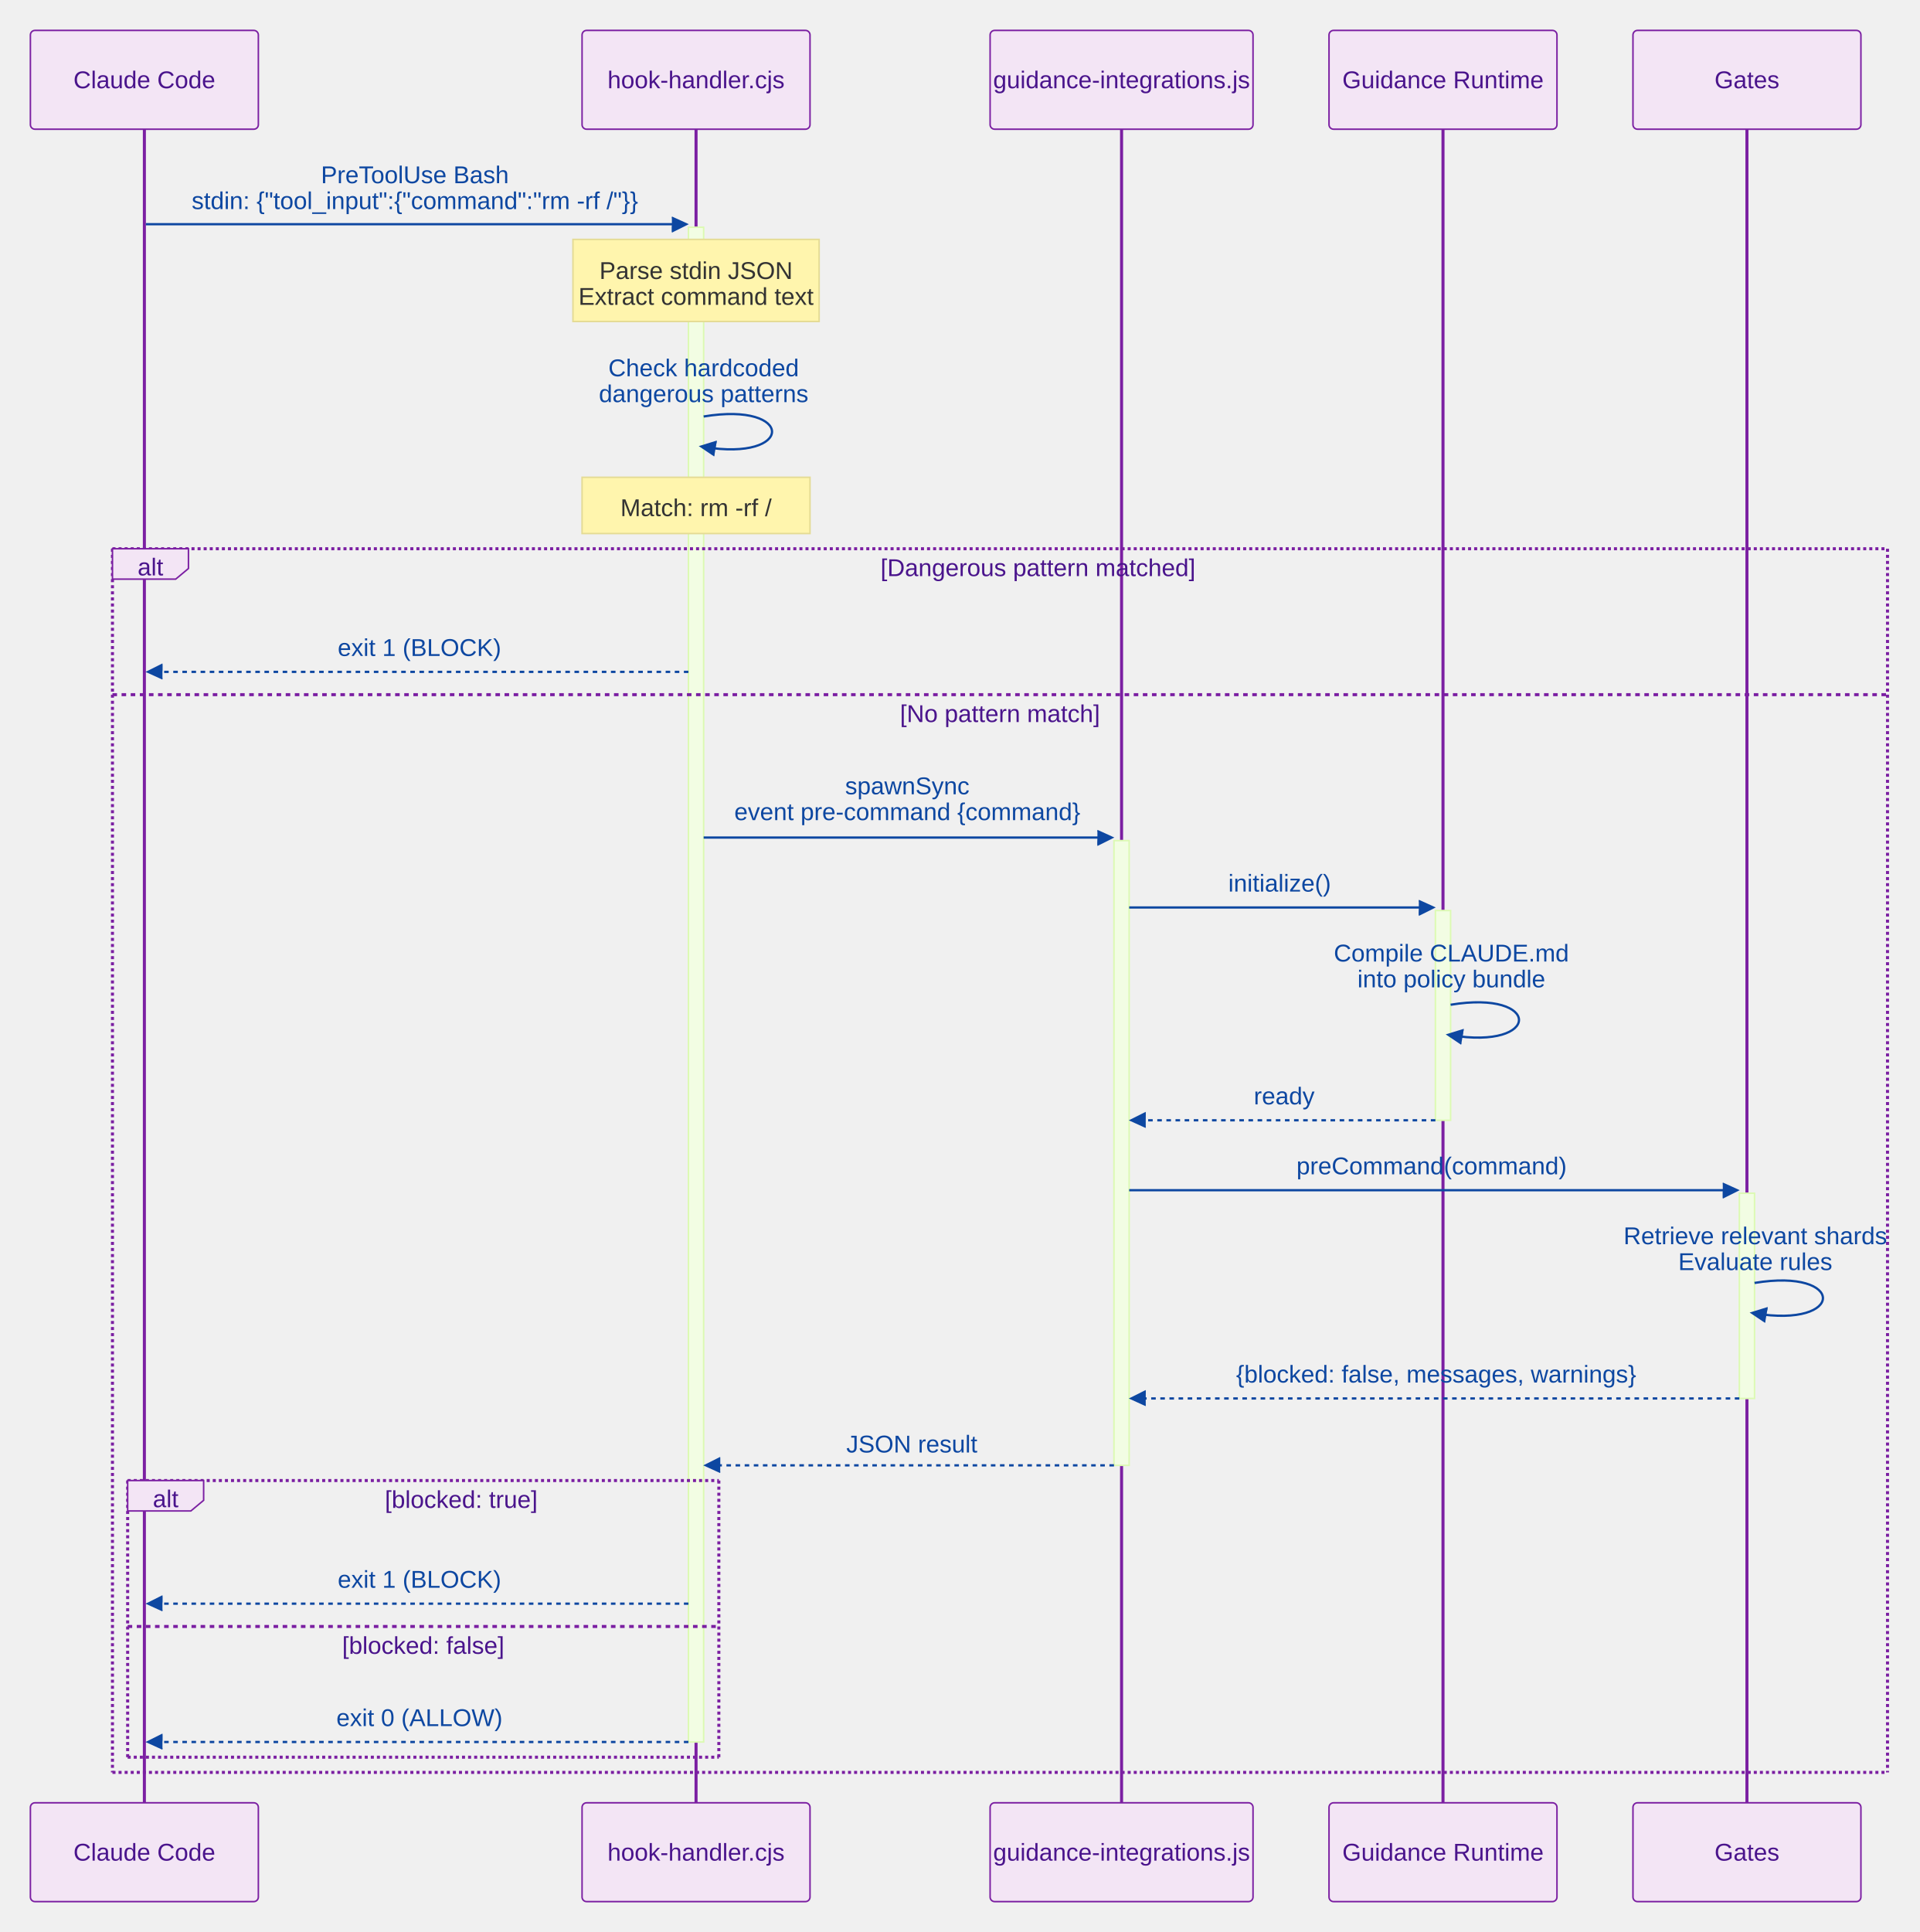
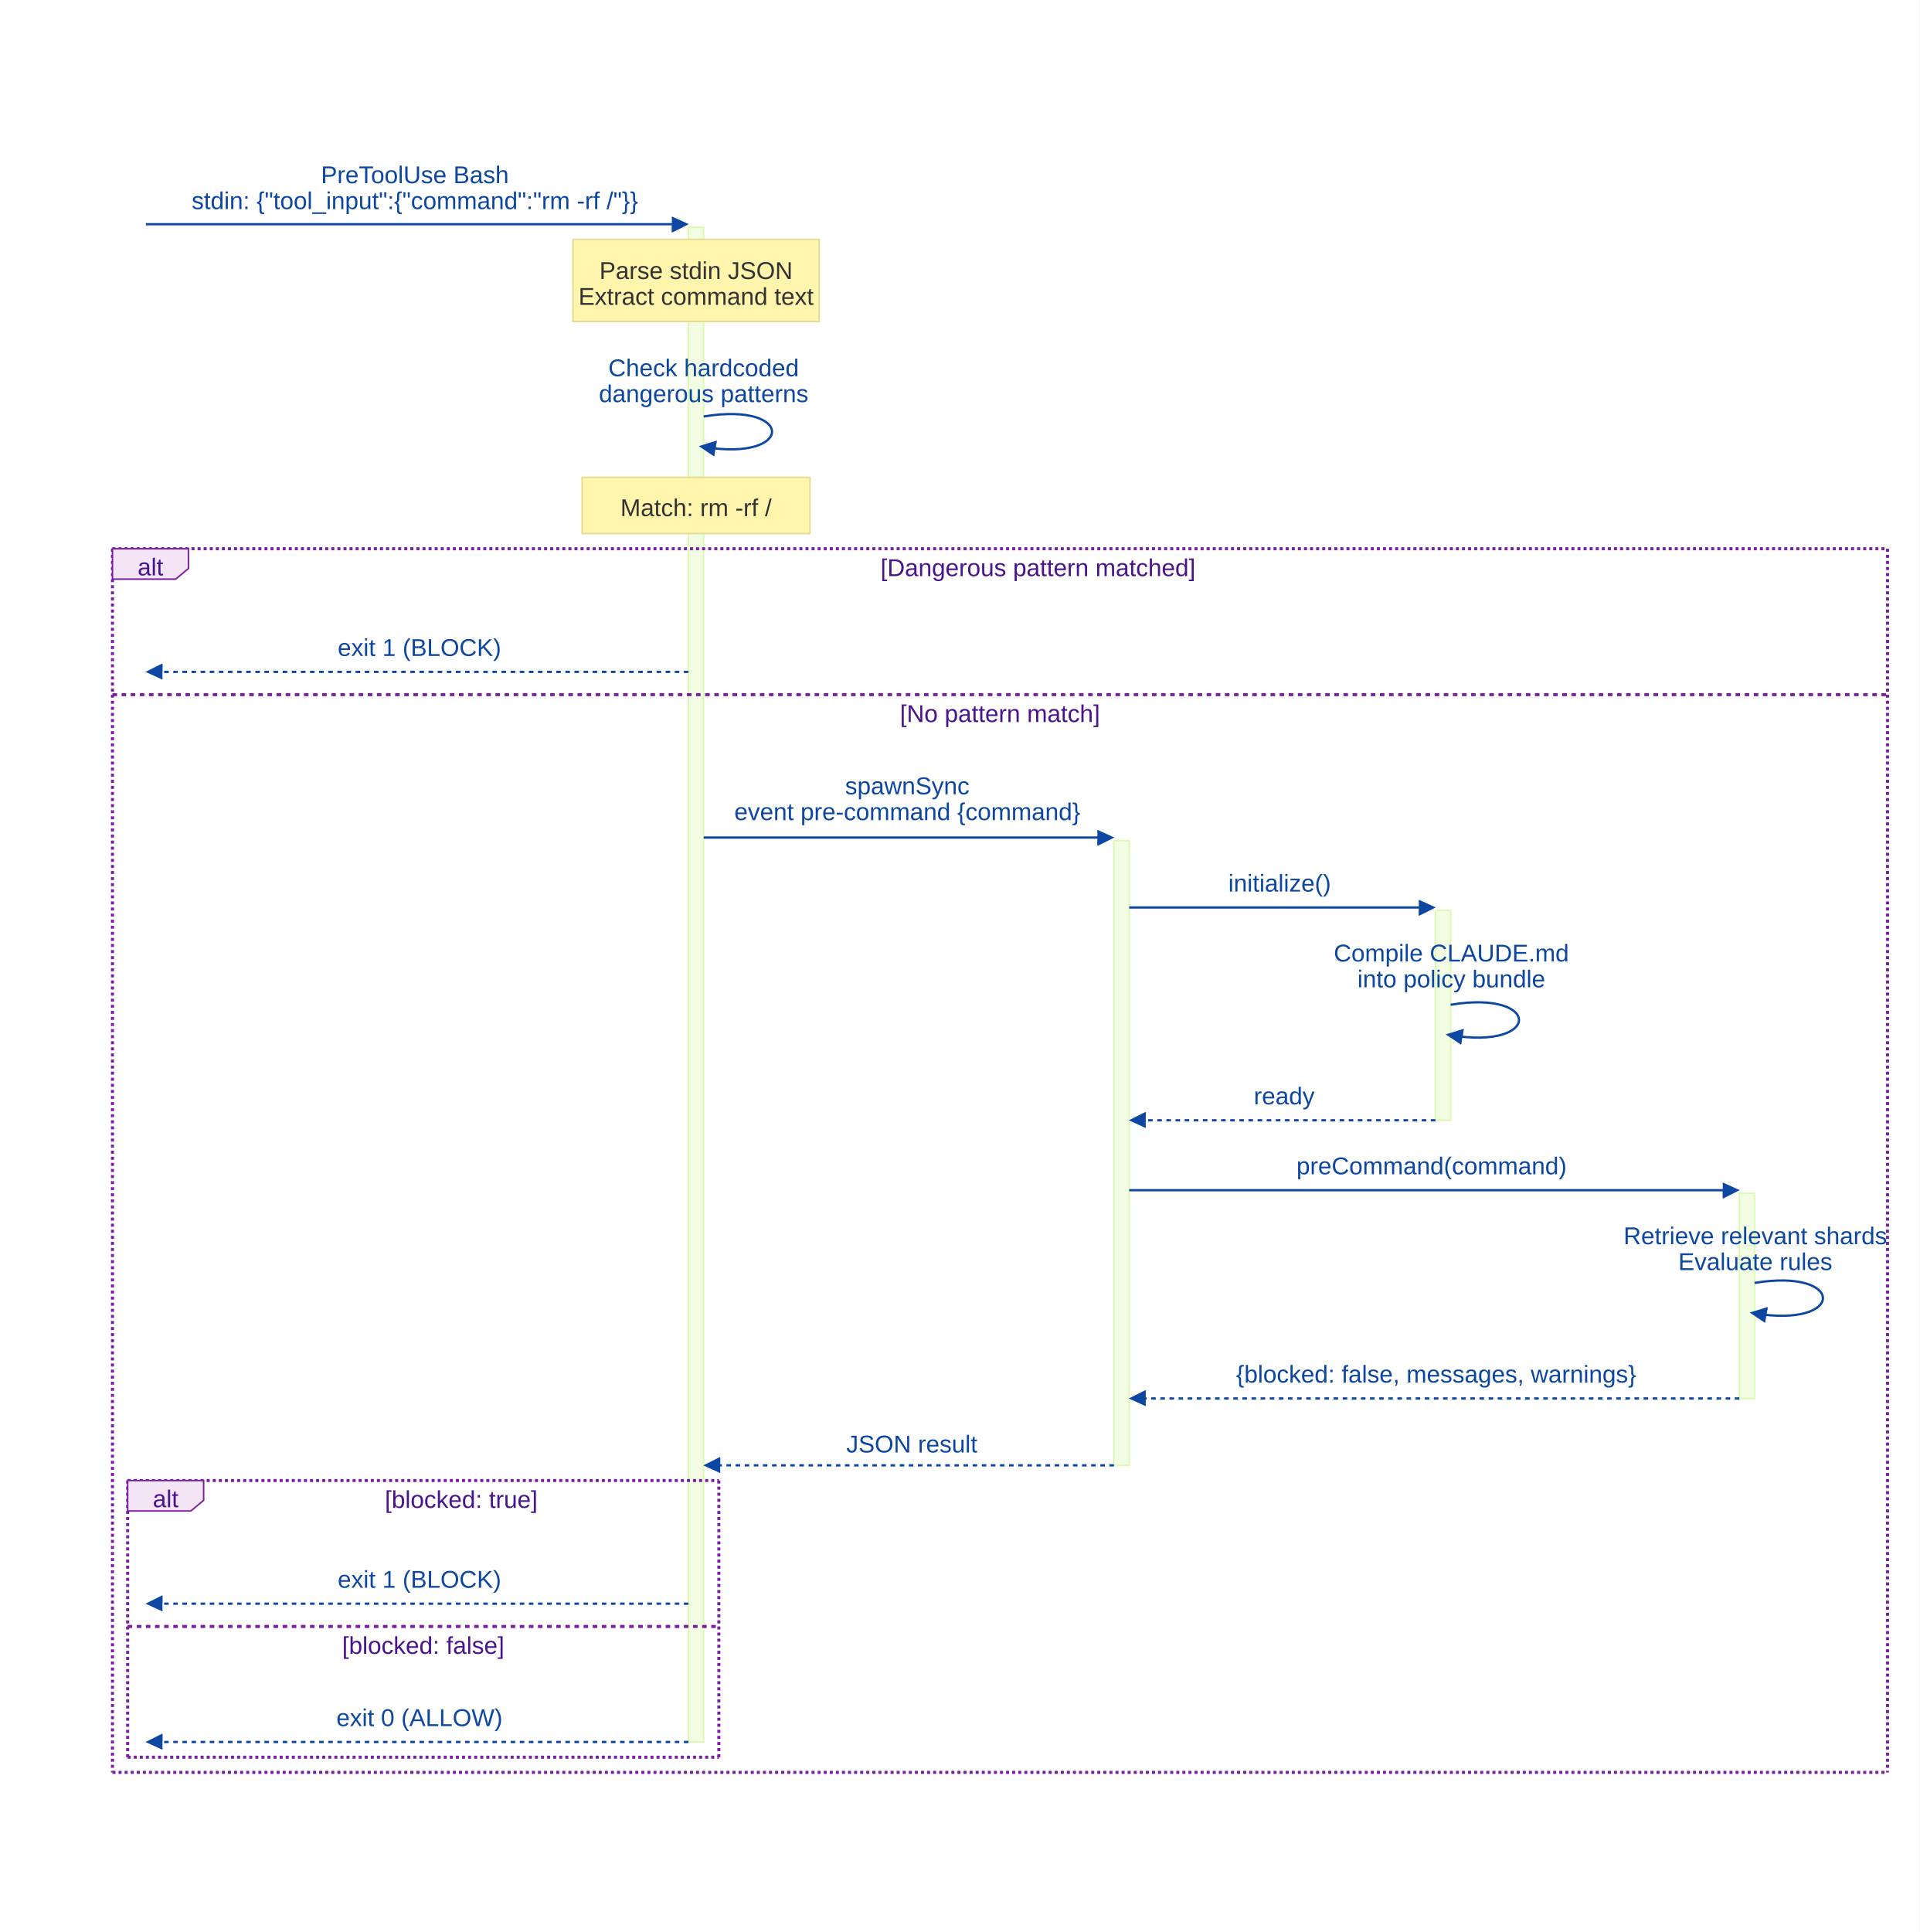
<svg xmlns="http://www.w3.org/2000/svg" id="mermaid-1771451751792" width="100%" style="max-width: 1263px;" viewBox="-20 -20 1263 1271" role="graphics-document document" aria-roledescription="sequence" aria-describedby="chart-desc-mermaid-1771451751792" aria-labelledby="chart-title-mermaid-1771451751792" height="auto">
  <g>
    <rect x="1054.5" y="1166" fill="#eaeaea" stroke="#666" width="150" height="65" name="G" rx="3" ry="3" class="actor actor-bottom" />
    <text x="1129.5" y="1198.5" dominant-baseline="central" alignment-baseline="central" class="actor actor-box" style="text-anchor: middle; font-size: 16px; font-weight: 400;">
      <tspan x="1129.5" dy="0">Gates</tspan>
    </text>
  </g>
  <g>
    <rect x="854.5" y="1166" fill="#eaeaea" stroke="#666" width="150" height="65" name="RT" rx="3" ry="3" class="actor actor-bottom" />
    <text x="929.5" y="1198.5" dominant-baseline="central" alignment-baseline="central" class="actor actor-box" style="text-anchor: middle; font-size: 16px; font-weight: 400;">
      <tspan x="929.5" dy="0">Guidance Runtime</tspan>
    </text>
  </g>
  <g>
    <rect x="631.5" y="1166" fill="#eaeaea" stroke="#666" width="173" height="65" name="GI" rx="3" ry="3" class="actor actor-bottom" />
    <text x="718" y="1198.5" dominant-baseline="central" alignment-baseline="central" class="actor actor-box" style="text-anchor: middle; font-size: 16px; font-weight: 400;">
      <tspan x="718" dy="0">guidance-integrations.js</tspan>
    </text>
  </g>
  <g>
    <rect x="363" y="1166" fill="#eaeaea" stroke="#666" width="150" height="65" name="HH" rx="3" ry="3" class="actor actor-bottom" />
    <text x="438" y="1198.5" dominant-baseline="central" alignment-baseline="central" class="actor actor-box" style="text-anchor: middle; font-size: 16px; font-weight: 400;">
      <tspan x="438" dy="0">hook-handler.cjs</tspan>
    </text>
  </g>
  <g>
    <rect x="0" y="1166" fill="#eaeaea" stroke="#666" width="150" height="65" name="CC" rx="3" ry="3" class="actor actor-bottom" />
    <text x="75" y="1198.5" dominant-baseline="central" alignment-baseline="central" class="actor actor-box" style="text-anchor: middle; font-size: 16px; font-weight: 400;">
      <tspan x="75" dy="0">Claude Code</tspan>
    </text>
  </g>
  <g>
    <line id="actor4" x1="1129.5" y1="65" x2="1129.5" y2="1166" class="actor-line 200" stroke-width="0.5px" stroke="#999" name="G" />
    <g id="root-4">
      <rect x="1054.5" y="0" fill="#eaeaea" stroke="#666" width="150" height="65" name="G" rx="3" ry="3" class="actor actor-top" />
      <text x="1129.5" y="32.5" dominant-baseline="central" alignment-baseline="central" class="actor actor-box" style="text-anchor: middle; font-size: 16px; font-weight: 400;">
        <tspan x="1129.5" dy="0">Gates</tspan>
      </text>
    </g>
  </g>
  <g>
    <line id="actor3" x1="929.5" y1="65" x2="929.5" y2="1166" class="actor-line 200" stroke-width="0.5px" stroke="#999" name="RT" />
    <g id="root-3">
      <rect x="854.5" y="0" fill="#eaeaea" stroke="#666" width="150" height="65" name="RT" rx="3" ry="3" class="actor actor-top" />
      <text x="929.5" y="32.5" dominant-baseline="central" alignment-baseline="central" class="actor actor-box" style="text-anchor: middle; font-size: 16px; font-weight: 400;">
        <tspan x="929.5" dy="0">Guidance Runtime</tspan>
      </text>
    </g>
  </g>
  <g>
    <line id="actor2" x1="718" y1="65" x2="718" y2="1166" class="actor-line 200" stroke-width="0.5px" stroke="#999" name="GI" />
    <g id="root-2">
      <rect x="631.5" y="0" fill="#eaeaea" stroke="#666" width="173" height="65" name="GI" rx="3" ry="3" class="actor actor-top" />
      <text x="718" y="32.5" dominant-baseline="central" alignment-baseline="central" class="actor actor-box" style="text-anchor: middle; font-size: 16px; font-weight: 400;">
        <tspan x="718" dy="0">guidance-integrations.js</tspan>
      </text>
    </g>
  </g>
  <g>
    <line id="actor1" x1="438" y1="65" x2="438" y2="1166" class="actor-line 200" stroke-width="0.5px" stroke="#999" name="HH" />
    <g id="root-1">
      <rect x="363" y="0" fill="#eaeaea" stroke="#666" width="150" height="65" name="HH" rx="3" ry="3" class="actor actor-top" />
      <text x="438" y="32.5" dominant-baseline="central" alignment-baseline="central" class="actor actor-box" style="text-anchor: middle; font-size: 16px; font-weight: 400;">
        <tspan x="438" dy="0">hook-handler.cjs</tspan>
      </text>
    </g>
  </g>
  <g>
    <line id="actor0" x1="75" y1="65" x2="75" y2="1166" class="actor-line 200" stroke-width="0.5px" stroke="#999" name="CC" />
    <g id="root-0">
      <rect x="0" y="0" fill="#eaeaea" stroke="#666" width="150" height="65" name="CC" rx="3" ry="3" class="actor actor-top" />
      <text x="75" y="32.5" dominant-baseline="central" alignment-baseline="central" class="actor actor-box" style="text-anchor: middle; font-size: 16px; font-weight: 400;">
        <tspan x="75" dy="0">Claude Code</tspan>
      </text>
    </g>
  </g>
  <style>#mermaid-1771451751792{font-family:"trebuchet ms",verdana,arial,sans-serif;font-size:16px;fill:#0D47A1;}@keyframes edge-animation-frame{from{stroke-dashoffset:0;}}@keyframes dash{to{stroke-dashoffset:0;}}#mermaid-1771451751792 .edge-animation-slow{stroke-dasharray:9,5!important;stroke-dashoffset:900;animation:dash 50s linear infinite;stroke-linecap:round;}#mermaid-1771451751792 .edge-animation-fast{stroke-dasharray:9,5!important;stroke-dashoffset:900;animation:dash 20s linear infinite;stroke-linecap:round;}#mermaid-1771451751792 .error-icon{fill:hsl(25.385, 86.667%, 99.118%);}#mermaid-1771451751792 .error-text{fill:rgb(0.3, 2.55, 4.2);stroke:rgb(0.3, 2.55, 4.2);}#mermaid-1771451751792 .edge-thickness-normal{stroke-width:1px;}#mermaid-1771451751792 .edge-thickness-thick{stroke-width:3.5px;}#mermaid-1771451751792 .edge-pattern-solid{stroke-dasharray:0;}#mermaid-1771451751792 .edge-thickness-invisible{stroke-width:0;fill:none;}#mermaid-1771451751792 .edge-pattern-dashed{stroke-dasharray:3;}#mermaid-1771451751792 .edge-pattern-dotted{stroke-dasharray:2;}#mermaid-1771451751792 .marker{fill:#37474F;stroke:#37474F;}#mermaid-1771451751792 .marker.cross{stroke:#37474F;}#mermaid-1771451751792 svg{font-family:"trebuchet ms",verdana,arial,sans-serif;font-size:16px;}#mermaid-1771451751792 p{margin:0;}#mermaid-1771451751792 .actor{stroke:#7B1FA2;fill:#F3E5F5;}#mermaid-1771451751792 text.actor&gt;tspan{fill:#4A148C;stroke:none;}#mermaid-1771451751792 .actor-line{stroke:#7B1FA2;}#mermaid-1771451751792 .innerArc{stroke-width:1.5;stroke-dasharray:none;}#mermaid-1771451751792 .messageLine0{stroke-width:1.5;stroke-dasharray:none;stroke:#0D47A1;}#mermaid-1771451751792 .messageLine1{stroke-width:1.5;stroke-dasharray:2,2;stroke:#0D47A1;}#mermaid-1771451751792 #arrowhead path{fill:#0D47A1;stroke:#0D47A1;}#mermaid-1771451751792 .sequenceNumber{fill:#c8b8b0;}#mermaid-1771451751792 #sequencenumber{fill:#0D47A1;}#mermaid-1771451751792 #crosshead path{fill:#0D47A1;stroke:#0D47A1;}#mermaid-1771451751792 .messageText{fill:#0D47A1;stroke:none;}#mermaid-1771451751792 .labelBox{stroke:#7B1FA2;fill:#F3E5F5;}#mermaid-1771451751792 .labelText,#mermaid-1771451751792 .labelText&gt;tspan{fill:#4A148C;stroke:none;}#mermaid-1771451751792 .loopText,#mermaid-1771451751792 .loopText&gt;tspan{fill:#4A148C;stroke:none;}#mermaid-1771451751792 .loopLine{stroke-width:2px;stroke-dasharray:2,2;stroke:#7B1FA2;fill:#7B1FA2;}#mermaid-1771451751792 .note{stroke:hsl(52.683, 60%, 73.922%);fill:#fff5ad;}#mermaid-1771451751792 .noteText,#mermaid-1771451751792 .noteText&gt;tspan{fill:#333;stroke:none;}#mermaid-1771451751792 .activation0{fill:hsl(85.385, 86.667%, 94.118%);stroke:hsl(85.385, 86.667%, 84.118%);}#mermaid-1771451751792 .activation1{fill:hsl(85.385, 86.667%, 94.118%);stroke:hsl(85.385, 86.667%, 84.118%);}#mermaid-1771451751792 .activation2{fill:hsl(85.385, 86.667%, 94.118%);stroke:hsl(85.385, 86.667%, 84.118%);}#mermaid-1771451751792 .actorPopupMenu{position:absolute;}#mermaid-1771451751792 .actorPopupMenuPanel{position:absolute;fill:#F3E5F5;box-shadow:0px 8px 16px 0px rgba(0,0,0,0.2);filter:drop-shadow(3px 5px 2px rgb(0 0 0 / 0.4));}#mermaid-1771451751792 .actor-man line{stroke:#7B1FA2;fill:#F3E5F5;}#mermaid-1771451751792 .actor-man circle,#mermaid-1771451751792 line{stroke:#7B1FA2;fill:#F3E5F5;stroke-width:2px;}#mermaid-1771451751792 :root{--mermaid-font-family:"trebuchet ms",verdana,arial,sans-serif;}</style>
+   <rect x="-20" y="-20" width="1263" height="1271" fill="white" />
  <g />
  <defs>
    <symbol id="computer" width="24" height="24">
      <path transform="scale(.5)" d="M2 2v13h20v-13h-20zm18 11h-16v-9h16v9zm-10.228 6l.466-1h3.524l.467 1h-4.457zm14.228 3h-24l2-6h2.104l-1.33 4h18.45l-1.297-4h2.073l2 6zm-5-10h-14v-7h14v7z" />
    </symbol>
  </defs>
  <defs>
    <symbol id="database" fill-rule="evenodd" clip-rule="evenodd">
      <path transform="scale(.5)" d="M12.258.001l.256.004.255.005.253.008.251.01.249.012.247.015.246.016.242.019.241.02.239.023.236.024.233.027.231.028.229.031.225.032.223.034.22.036.217.038.214.04.211.041.208.043.205.045.201.046.198.048.194.05.191.051.187.053.183.054.18.056.175.057.172.059.168.06.163.061.16.063.155.064.15.066.074.033.073.033.071.034.07.034.069.035.068.035.067.035.066.035.064.036.064.036.062.036.06.036.06.037.058.037.058.037.055.038.055.038.053.038.052.038.051.039.05.039.048.039.047.039.045.04.044.04.043.04.041.04.04.041.039.041.037.041.036.041.034.041.033.042.032.042.03.042.029.042.027.042.026.043.024.043.023.043.021.043.02.043.018.044.017.043.015.044.013.044.012.044.011.045.009.044.007.045.006.045.004.045.002.045.001.045v17l-.001.045-.002.045-.004.045-.006.045-.007.045-.009.044-.011.045-.012.044-.013.044-.015.044-.017.043-.018.044-.02.043-.021.043-.023.043-.024.043-.026.043-.027.042-.029.042-.03.042-.032.042-.033.042-.034.041-.036.041-.037.041-.039.041-.04.041-.041.04-.043.04-.044.04-.045.04-.047.039-.048.039-.05.039-.051.039-.052.038-.053.038-.055.038-.055.038-.058.037-.058.037-.06.037-.06.036-.062.036-.064.036-.064.036-.066.035-.067.035-.068.035-.069.035-.07.034-.071.034-.073.033-.074.033-.15.066-.155.064-.16.063-.163.061-.168.06-.172.059-.175.057-.18.056-.183.054-.187.053-.191.051-.194.05-.198.048-.201.046-.205.045-.208.043-.211.041-.214.04-.217.038-.22.036-.223.034-.225.032-.229.031-.231.028-.233.027-.236.024-.239.023-.241.02-.242.019-.246.016-.247.015-.249.012-.251.01-.253.008-.255.005-.256.004-.258.001-.258-.001-.256-.004-.255-.005-.253-.008-.251-.01-.249-.012-.247-.015-.245-.016-.243-.019-.241-.02-.238-.023-.236-.024-.234-.027-.231-.028-.228-.031-.226-.032-.223-.034-.22-.036-.217-.038-.214-.04-.211-.041-.208-.043-.204-.045-.201-.046-.198-.048-.195-.05-.19-.051-.187-.053-.184-.054-.179-.056-.176-.057-.172-.059-.167-.06-.164-.061-.159-.063-.155-.064-.151-.066-.074-.033-.072-.033-.072-.034-.07-.034-.069-.035-.068-.035-.067-.035-.066-.035-.064-.036-.063-.036-.062-.036-.061-.036-.06-.037-.058-.037-.057-.037-.056-.038-.055-.038-.053-.038-.052-.038-.051-.039-.049-.039-.049-.039-.046-.039-.046-.04-.044-.04-.043-.04-.041-.04-.04-.041-.039-.041-.037-.041-.036-.041-.034-.041-.033-.042-.032-.042-.03-.042-.029-.042-.027-.042-.026-.043-.024-.043-.023-.043-.021-.043-.02-.043-.018-.044-.017-.043-.015-.044-.013-.044-.012-.044-.011-.045-.009-.044-.007-.045-.006-.045-.004-.045-.002-.045-.001-.045v-17l.001-.045.002-.045.004-.045.006-.045.007-.045.009-.044.011-.045.012-.044.013-.044.015-.044.017-.043.018-.044.02-.043.021-.043.023-.043.024-.043.026-.043.027-.042.029-.042.03-.042.032-.042.033-.042.034-.041.036-.041.037-.041.039-.041.04-.041.041-.04.043-.04.044-.04.046-.04.046-.039.049-.039.049-.039.051-.039.052-.038.053-.038.055-.038.056-.038.057-.037.058-.037.06-.037.061-.036.062-.036.063-.036.064-.036.066-.035.067-.035.068-.035.069-.035.07-.034.072-.034.072-.033.074-.033.151-.066.155-.064.159-.063.164-.061.167-.06.172-.059.176-.057.179-.056.184-.054.187-.053.19-.051.195-.05.198-.048.201-.046.204-.045.208-.043.211-.041.214-.04.217-.038.22-.036.223-.034.226-.032.228-.031.231-.028.234-.027.236-.024.238-.023.241-.02.243-.019.245-.016.247-.015.249-.012.251-.01.253-.008.255-.005.256-.004.258-.001.258.001zm-9.258 20.499v.01l.001.021.003.021.004.022.005.021.006.022.007.022.009.023.01.022.011.023.012.023.013.023.015.023.016.024.017.023.018.024.019.024.021.024.022.025.023.024.024.025.052.049.056.05.061.051.066.051.07.051.075.051.079.052.084.052.088.052.092.052.097.052.102.051.105.052.11.052.114.051.119.051.123.051.127.05.131.05.135.05.139.048.144.049.147.047.152.047.155.047.16.045.163.045.167.043.171.043.176.041.178.041.183.039.187.039.19.037.194.035.197.035.202.033.204.031.209.03.212.029.216.027.219.025.222.024.226.021.23.02.233.018.236.016.24.015.243.012.246.01.249.008.253.005.256.004.259.001.26-.001.257-.004.254-.005.25-.008.247-.011.244-.012.241-.014.237-.016.233-.018.231-.021.226-.021.224-.024.22-.026.216-.027.212-.028.21-.031.205-.031.202-.034.198-.034.194-.036.191-.037.187-.039.183-.04.179-.04.175-.042.172-.043.168-.044.163-.045.16-.046.155-.046.152-.047.148-.048.143-.049.139-.049.136-.05.131-.05.126-.05.123-.051.118-.052.114-.051.11-.052.106-.052.101-.052.096-.052.092-.052.088-.053.083-.051.079-.052.074-.052.07-.051.065-.051.06-.051.056-.05.051-.05.023-.024.023-.025.021-.024.02-.024.019-.024.018-.024.017-.024.015-.023.014-.024.013-.023.012-.023.01-.023.01-.022.008-.022.006-.022.006-.022.004-.022.004-.021.001-.021.001-.021v-4.127l-.077.055-.08.053-.083.054-.085.053-.087.052-.09.052-.093.051-.095.05-.097.05-.1.049-.102.049-.105.048-.106.047-.109.047-.111.046-.114.045-.115.045-.118.044-.12.043-.122.042-.124.042-.126.041-.128.04-.13.04-.132.038-.134.038-.135.037-.138.037-.139.035-.142.035-.143.034-.144.033-.147.032-.148.031-.15.03-.151.03-.153.029-.154.027-.156.027-.158.026-.159.025-.161.024-.162.023-.163.022-.165.021-.166.02-.167.019-.169.018-.169.017-.171.016-.173.015-.173.014-.175.013-.175.012-.177.011-.178.01-.179.008-.179.008-.181.006-.182.005-.182.004-.184.003-.184.002h-.37l-.184-.002-.184-.003-.182-.004-.182-.005-.181-.006-.179-.008-.179-.008-.178-.01-.176-.011-.176-.012-.175-.013-.173-.014-.172-.015-.171-.016-.17-.017-.169-.018-.167-.019-.166-.02-.165-.021-.163-.022-.162-.023-.161-.024-.159-.025-.157-.026-.156-.027-.155-.027-.153-.029-.151-.03-.15-.03-.148-.031-.146-.032-.145-.033-.143-.034-.141-.035-.14-.035-.137-.037-.136-.037-.134-.038-.132-.038-.13-.04-.128-.04-.126-.041-.124-.042-.122-.042-.12-.044-.117-.043-.116-.045-.113-.045-.112-.046-.109-.047-.106-.047-.105-.048-.102-.049-.1-.049-.097-.05-.095-.05-.093-.052-.09-.051-.087-.052-.085-.053-.083-.054-.08-.054-.077-.054v4.127zm0-5.654v.011l.001.021.003.021.004.021.005.022.006.022.007.022.009.022.01.022.011.023.012.023.013.023.015.024.016.023.017.024.018.024.019.024.021.024.022.024.023.025.024.024.052.05.056.05.061.05.066.051.07.051.075.052.079.051.084.052.088.052.092.052.097.052.102.052.105.052.11.051.114.051.119.052.123.05.127.051.131.05.135.049.139.049.144.048.147.048.152.047.155.046.16.045.163.045.167.044.171.042.176.042.178.04.183.04.187.038.19.037.194.036.197.034.202.033.204.032.209.03.212.028.216.027.219.025.222.024.226.022.23.02.233.018.236.016.24.014.243.012.246.01.249.008.253.006.256.003.259.001.26-.001.257-.003.254-.006.25-.008.247-.01.244-.012.241-.015.237-.016.233-.018.231-.02.226-.022.224-.024.22-.025.216-.027.212-.029.21-.03.205-.032.202-.033.198-.035.194-.036.191-.037.187-.039.183-.039.179-.041.175-.042.172-.043.168-.044.163-.045.16-.045.155-.047.152-.047.148-.048.143-.048.139-.05.136-.049.131-.05.126-.051.123-.051.118-.051.114-.052.11-.052.106-.052.101-.052.096-.052.092-.052.088-.052.083-.052.079-.052.074-.051.07-.052.065-.051.06-.05.056-.051.051-.049.023-.025.023-.024.021-.025.02-.024.019-.024.018-.024.017-.024.015-.023.014-.023.013-.024.012-.022.01-.023.01-.023.008-.022.006-.022.006-.022.004-.021.004-.022.001-.021.001-.021v-4.139l-.077.054-.08.054-.083.054-.085.052-.087.053-.09.051-.093.051-.095.051-.097.05-.1.049-.102.049-.105.048-.106.047-.109.047-.111.046-.114.045-.115.044-.118.044-.12.044-.122.042-.124.042-.126.041-.128.04-.13.039-.132.039-.134.038-.135.037-.138.036-.139.036-.142.035-.143.033-.144.033-.147.033-.148.031-.15.03-.151.03-.153.028-.154.028-.156.027-.158.026-.159.025-.161.024-.162.023-.163.022-.165.021-.166.02-.167.019-.169.018-.169.017-.171.016-.173.015-.173.014-.175.013-.175.012-.177.011-.178.009-.179.009-.179.007-.181.007-.182.005-.182.004-.184.003-.184.002h-.37l-.184-.002-.184-.003-.182-.004-.182-.005-.181-.007-.179-.007-.179-.009-.178-.009-.176-.011-.176-.012-.175-.013-.173-.014-.172-.015-.171-.016-.17-.017-.169-.018-.167-.019-.166-.02-.165-.021-.163-.022-.162-.023-.161-.024-.159-.025-.157-.026-.156-.027-.155-.028-.153-.028-.151-.03-.15-.03-.148-.031-.146-.033-.145-.033-.143-.033-.141-.035-.14-.036-.137-.036-.136-.037-.134-.038-.132-.039-.13-.039-.128-.04-.126-.041-.124-.042-.122-.043-.12-.043-.117-.044-.116-.044-.113-.046-.112-.046-.109-.046-.106-.047-.105-.048-.102-.049-.1-.049-.097-.05-.095-.051-.093-.051-.09-.051-.087-.053-.085-.052-.083-.054-.08-.054-.077-.054v4.139zm0-5.666v.011l.001.02.003.022.004.021.005.022.006.021.007.022.009.023.01.022.011.023.012.023.013.023.015.023.016.024.017.024.018.023.019.024.021.025.022.024.023.024.024.025.052.05.056.05.061.05.066.051.07.051.075.052.079.051.084.052.088.052.092.052.097.052.102.052.105.051.11.052.114.051.119.051.123.051.127.05.131.05.135.05.139.049.144.048.147.048.152.047.155.046.16.045.163.045.167.043.171.043.176.042.178.04.183.04.187.038.19.037.194.036.197.034.202.033.204.032.209.03.212.028.216.027.219.025.222.024.226.021.23.02.233.018.236.017.24.014.243.012.246.01.249.008.253.006.256.003.259.001.26-.001.257-.003.254-.006.25-.008.247-.01.244-.013.241-.014.237-.016.233-.018.231-.02.226-.022.224-.024.22-.025.216-.027.212-.029.21-.03.205-.032.202-.033.198-.035.194-.036.191-.037.187-.039.183-.039.179-.041.175-.042.172-.043.168-.044.163-.045.16-.045.155-.047.152-.047.148-.048.143-.049.139-.049.136-.049.131-.051.126-.05.123-.051.118-.052.114-.051.11-.052.106-.052.101-.052.096-.052.092-.052.088-.052.083-.052.079-.052.074-.052.07-.051.065-.051.06-.051.056-.05.051-.049.023-.025.023-.025.021-.024.02-.024.019-.024.018-.024.017-.024.015-.023.014-.024.013-.023.012-.023.01-.022.01-.023.008-.022.006-.022.006-.022.004-.022.004-.021.001-.021.001-.021v-4.153l-.077.054-.08.054-.083.053-.085.053-.087.053-.09.051-.093.051-.095.051-.097.05-.1.049-.102.048-.105.048-.106.048-.109.046-.111.046-.114.046-.115.044-.118.044-.12.043-.122.043-.124.042-.126.041-.128.04-.13.039-.132.039-.134.038-.135.037-.138.036-.139.036-.142.034-.143.034-.144.033-.147.032-.148.032-.15.03-.151.03-.153.028-.154.028-.156.027-.158.026-.159.024-.161.024-.162.023-.163.023-.165.021-.166.02-.167.019-.169.018-.169.017-.171.016-.173.015-.173.014-.175.013-.175.012-.177.01-.178.01-.179.009-.179.007-.181.006-.182.006-.182.004-.184.003-.184.001-.185.001-.185-.001-.184-.001-.184-.003-.182-.004-.182-.006-.181-.006-.179-.007-.179-.009-.178-.01-.176-.01-.176-.012-.175-.013-.173-.014-.172-.015-.171-.016-.17-.017-.169-.018-.167-.019-.166-.02-.165-.021-.163-.023-.162-.023-.161-.024-.159-.024-.157-.026-.156-.027-.155-.028-.153-.028-.151-.03-.15-.03-.148-.032-.146-.032-.145-.033-.143-.034-.141-.034-.14-.036-.137-.036-.136-.037-.134-.038-.132-.039-.13-.039-.128-.041-.126-.041-.124-.041-.122-.043-.12-.043-.117-.044-.116-.044-.113-.046-.112-.046-.109-.046-.106-.048-.105-.048-.102-.048-.1-.05-.097-.049-.095-.051-.093-.051-.09-.052-.087-.052-.085-.053-.083-.053-.08-.054-.077-.054v4.153zm8.74-8.179l-.257.004-.254.005-.25.008-.247.011-.244.012-.241.014-.237.016-.233.018-.231.021-.226.022-.224.023-.22.026-.216.027-.212.028-.21.031-.205.032-.202.033-.198.034-.194.036-.191.038-.187.038-.183.04-.179.041-.175.042-.172.043-.168.043-.163.045-.16.046-.155.046-.152.048-.148.048-.143.048-.139.049-.136.05-.131.05-.126.051-.123.051-.118.051-.114.052-.11.052-.106.052-.101.052-.096.052-.092.052-.088.052-.083.052-.079.052-.074.051-.07.052-.065.051-.06.05-.056.05-.051.05-.023.025-.023.024-.021.024-.02.025-.019.024-.018.024-.017.023-.015.024-.014.023-.013.023-.012.023-.01.023-.01.022-.008.022-.006.023-.006.021-.004.022-.004.021-.001.021-.001.021.001.021.001.021.004.021.004.022.006.021.006.023.008.022.01.022.01.023.012.023.013.023.014.023.015.024.017.023.018.024.019.024.02.025.021.024.023.024.023.025.051.05.056.05.06.05.065.051.07.052.074.051.079.052.083.052.088.052.092.052.096.052.101.052.106.052.11.052.114.052.118.051.123.051.126.051.131.05.136.05.139.049.143.048.148.048.152.048.155.046.16.046.163.045.168.043.172.043.175.042.179.041.183.04.187.038.191.038.194.036.198.034.202.033.205.032.21.031.212.028.216.027.22.026.224.023.226.022.231.021.233.018.237.016.241.014.244.012.247.011.25.008.254.005.257.004.26.001.26-.001.257-.004.254-.005.25-.008.247-.011.244-.012.241-.014.237-.016.233-.018.231-.021.226-.022.224-.023.22-.026.216-.027.212-.028.21-.031.205-.032.202-.033.198-.034.194-.036.191-.038.187-.038.183-.04.179-.041.175-.042.172-.043.168-.043.163-.045.16-.046.155-.046.152-.048.148-.048.143-.048.139-.049.136-.05.131-.05.126-.051.123-.051.118-.051.114-.052.11-.052.106-.052.101-.052.096-.052.092-.052.088-.052.083-.052.079-.052.074-.051.07-.052.065-.051.06-.05.056-.05.051-.05.023-.025.023-.024.021-.024.02-.025.019-.024.018-.024.017-.023.015-.024.014-.023.013-.023.012-.023.01-.023.01-.022.008-.022.006-.023.006-.021.004-.022.004-.021.001-.021.001-.021-.001-.021-.001-.021-.004-.021-.004-.022-.006-.021-.006-.023-.008-.022-.01-.022-.01-.023-.012-.023-.013-.023-.014-.023-.015-.024-.017-.023-.018-.024-.019-.024-.02-.025-.021-.024-.023-.024-.023-.025-.051-.05-.056-.05-.06-.05-.065-.051-.07-.052-.074-.051-.079-.052-.083-.052-.088-.052-.092-.052-.096-.052-.101-.052-.106-.052-.11-.052-.114-.052-.118-.051-.123-.051-.126-.051-.131-.05-.136-.05-.139-.049-.143-.048-.148-.048-.152-.048-.155-.046-.16-.046-.163-.045-.168-.043-.172-.043-.175-.042-.179-.041-.183-.04-.187-.038-.191-.038-.194-.036-.198-.034-.202-.033-.205-.032-.21-.031-.212-.028-.216-.027-.22-.026-.224-.023-.226-.022-.231-.021-.233-.018-.237-.016-.241-.014-.244-.012-.247-.011-.25-.008-.254-.005-.257-.004-.26-.001-.26.001z" />
    </symbol>
  </defs>
  <defs>
    <symbol id="clock" width="24" height="24">
      <path transform="scale(.5)" d="M12 2c5.514 0 10 4.486 10 10s-4.486 10-10 10-10-4.486-10-10 4.486-10 10-10zm0-2c-6.627 0-12 5.373-12 12s5.373 12 12 12 12-5.373 12-12-5.373-12-12-12zm5.848 12.459c.202.038.202.333.001.372-1.907.361-6.045 1.111-6.547 1.111-.719 0-1.301-.582-1.301-1.301 0-.512.77-5.447 1.125-7.445.034-.192.312-.181.343.014l.985 6.238 5.394 1.011z" />
    </symbol>
  </defs>
  <defs>
    <marker id="arrowhead" refX="7.9" refY="5" markerUnits="userSpaceOnUse" markerWidth="12" markerHeight="12" orient="auto-start-reverse">
      <path d="M -1 0 L 10 5 L 0 10 z" />
    </marker>
  </defs>
  <defs>
    <marker id="crosshead" markerWidth="15" markerHeight="8" orient="auto" refX="4" refY="4.5">
      <path fill="none" stroke="#000000" stroke-width="1pt" d="M 1,2 L 6,7 M 6,2 L 1,7" style="stroke-dasharray: 0, 0;" />
    </marker>
  </defs>
  <defs>
    <marker id="filled-head" refX="15.5" refY="7" markerWidth="20" markerHeight="28" orient="auto">
      <path d="M 18,7 L9,13 L14,7 L9,1 Z" />
    </marker>
  </defs>
  <defs>
    <marker id="sequencenumber" refX="15" refY="15" markerWidth="60" markerHeight="40" orient="auto">
      <circle cx="15" cy="15" r="6" />
    </marker>
  </defs>
  <g>
    <rect x="433" y="129.5" fill="#EDF2AE" stroke="#666" width="10" height="996.5" class="activation0" />
  </g>
  <g>
    <rect x="357" y="137.5" fill="#EDF2AE" stroke="#666" width="162" height="54" class="note" />
    <text x="438" y="143" text-anchor="middle" dominant-baseline="middle" alignment-baseline="middle" class="noteText" dy="1em" style="font-size: 16px; font-weight: 400;">
      <tspan x="438">Parse stdin JSON</tspan>
    </text>
    <text x="438" y="160" text-anchor="middle" dominant-baseline="middle" alignment-baseline="middle" class="noteText" dy="1em" style="font-size: 16px; font-weight: 400;">
      <tspan x="438">Extract command text</tspan>
    </text>
  </g>
  <g>
    <rect x="363" y="294" fill="#EDF2AE" stroke="#666" width="150" height="37" class="note" />
    <text x="438" y="299" text-anchor="middle" dominant-baseline="middle" alignment-baseline="middle" class="noteText" dy="1em" style="font-size: 16px; font-weight: 400;">
      <tspan x="438">Match: rm -rf /</tspan>
    </text>
  </g>
  <g>
    <rect x="713" y="533" fill="#EDF2AE" stroke="#666" width="10" height="411" class="activation0" />
  </g>
  <g>
    <rect x="924.5" y="579" fill="#EDF2AE" stroke="#666" width="10" height="138" class="activation0" />
  </g>
  <g>
    <rect x="1124.5" y="765" fill="#EDF2AE" stroke="#666" width="10" height="135" class="activation0" />
  </g>
  <g>
    <line x1="64" y1="954" x2="453" y2="954" class="loopLine" />
    <line x1="453" y1="954" x2="453" y2="1136" class="loopLine" />
    <line x1="64" y1="1136" x2="453" y2="1136" class="loopLine" />
    <line x1="64" y1="954" x2="64" y2="1136" class="loopLine" />
    <line x1="64" y1="1050" x2="453" y2="1050" class="loopLine" style="stroke-dasharray: 3, 3;" />
    <polygon points="64,954 114,954 114,967 105.6,974 64,974" class="labelBox" />
    <text x="89" y="967" text-anchor="middle" dominant-baseline="middle" alignment-baseline="middle" class="labelText" style="font-size: 16px; font-weight: 400;">alt</text>
    <text x="283.5" y="972" text-anchor="middle" class="loopText" style="font-size: 16px; font-weight: 400;">
      <tspan x="283.5">[blocked: true]</tspan>
    </text>
    <text x="258.5" y="1068" text-anchor="middle" class="loopText" style="font-size: 16px; font-weight: 400;">[blocked: false]</text>
  </g>
  <g>
    <line x1="54" y1="341" x2="1222" y2="341" class="loopLine" />
    <line x1="1222" y1="341" x2="1222" y2="1146" class="loopLine" />
    <line x1="54" y1="1146" x2="1222" y2="1146" class="loopLine" />
    <line x1="54" y1="341" x2="54" y2="1146" class="loopLine" />
    <line x1="54" y1="437" x2="1222" y2="437" class="loopLine" style="stroke-dasharray: 3, 3;" />
    <polygon points="54,341 104,341 104,354 95.6,361 54,361" class="labelBox" />
    <text x="79" y="354" text-anchor="middle" dominant-baseline="middle" alignment-baseline="middle" class="labelText" style="font-size: 16px; font-weight: 400;">alt</text>
    <text x="663" y="359" text-anchor="middle" class="loopText" style="font-size: 16px; font-weight: 400;">
      <tspan x="663">[Dangerous pattern matched]</tspan>
    </text>
    <text x="638" y="455" text-anchor="middle" class="loopText" style="font-size: 16px; font-weight: 400;">[No pattern match]</text>
  </g>
  <text x="253" y="80" text-anchor="middle" dominant-baseline="middle" alignment-baseline="middle" class="messageText" dy="1em" style="font-size: 16px; font-weight: 400;">PreToolUse Bash</text>
  <text x="253" y="97" text-anchor="middle" dominant-baseline="middle" alignment-baseline="middle" class="messageText" dy="1em" style="font-size: 16px; font-weight: 400;">stdin: {"tool_input":{"command":"rm -rf /"}}</text>
  <line x1="76" y1="127.5" x2="430" y2="127.5" class="messageLine0" stroke-width="2" stroke="none" marker-end="url(#arrowhead)" style="fill: none;" />
  <text x="443" y="207" text-anchor="middle" dominant-baseline="middle" alignment-baseline="middle" class="messageText" dy="1em" style="font-size: 16px; font-weight: 400;">Check hardcoded</text>
  <text x="443" y="224" text-anchor="middle" dominant-baseline="middle" alignment-baseline="middle" class="messageText" dy="1em" style="font-size: 16px; font-weight: 400;">dangerous patterns</text>
  <path d="M 443,254 C 503,244 503,284 443,274" class="messageLine0" stroke-width="2" stroke="none" marker-end="url(#arrowhead)" style="fill: none;" />
  <text x="256" y="391" text-anchor="middle" dominant-baseline="middle" alignment-baseline="middle" class="messageText" dy="1em" style="font-size: 16px; font-weight: 400;">exit 1 (BLOCK)</text>
  <line x1="433" y1="422" x2="79" y2="422" class="messageLine1" stroke-width="2" stroke="none" marker-end="url(#arrowhead)" style="stroke-dasharray: 3, 3; fill: none;" />
  <text x="577" y="482" text-anchor="middle" dominant-baseline="middle" alignment-baseline="middle" class="messageText" dy="1em" style="font-size: 16px; font-weight: 400;">spawnSync</text>
  <text x="577" y="499" text-anchor="middle" dominant-baseline="middle" alignment-baseline="middle" class="messageText" dy="1em" style="font-size: 16px; font-weight: 400;">event pre-command {command}</text>
  <line x1="443" y1="531" x2="710" y2="531" class="messageLine0" stroke-width="2" stroke="none" marker-end="url(#arrowhead)" style="fill: none;" />
  <text x="822" y="546" text-anchor="middle" dominant-baseline="middle" alignment-baseline="middle" class="messageText" dy="1em" style="font-size: 16px; font-weight: 400;">initialize()</text>
  <line x1="723" y1="577" x2="921.5" y2="577" class="messageLine0" stroke-width="2" stroke="none" marker-end="url(#arrowhead)" style="fill: none;" />
  <text x="935" y="592" text-anchor="middle" dominant-baseline="middle" alignment-baseline="middle" class="messageText" dy="1em" style="font-size: 16px; font-weight: 400;">Compile CLAUDE.md</text>
  <text x="935" y="609" text-anchor="middle" dominant-baseline="middle" alignment-baseline="middle" class="messageText" dy="1em" style="font-size: 16px; font-weight: 400;">into policy bundle</text>
  <path d="M 934.5,641 C 994.5,631 994.5,671 934.5,661" class="messageLine0" stroke-width="2" stroke="none" marker-end="url(#arrowhead)" style="fill: none;" />
  <text x="825" y="686" text-anchor="middle" dominant-baseline="middle" alignment-baseline="middle" class="messageText" dy="1em" style="font-size: 16px; font-weight: 400;">ready</text>
  <line x1="924.5" y1="717" x2="726" y2="717" class="messageLine1" stroke-width="2" stroke="none" marker-end="url(#arrowhead)" style="stroke-dasharray: 3, 3; fill: none;" />
  <text x="922" y="732" text-anchor="middle" dominant-baseline="middle" alignment-baseline="middle" class="messageText" dy="1em" style="font-size: 16px; font-weight: 400;">preCommand(command)</text>
  <line x1="723" y1="763" x2="1121.5" y2="763" class="messageLine0" stroke-width="2" stroke="none" marker-end="url(#arrowhead)" style="fill: none;" />
  <text x="1135" y="778" text-anchor="middle" dominant-baseline="middle" alignment-baseline="middle" class="messageText" dy="1em" style="font-size: 16px; font-weight: 400;">Retrieve relevant shards</text>
  <text x="1135" y="795" text-anchor="middle" dominant-baseline="middle" alignment-baseline="middle" class="messageText" dy="1em" style="font-size: 16px; font-weight: 400;">Evaluate rules</text>
  <path d="M 1134.5,824 C 1194.5,814 1194.5,854 1134.5,844" class="messageLine0" stroke-width="2" stroke="none" marker-end="url(#arrowhead)" style="fill: none;" />
  <text x="925" y="869" text-anchor="middle" dominant-baseline="middle" alignment-baseline="middle" class="messageText" dy="1em" style="font-size: 16px; font-weight: 400;">{blocked: false, messages, warnings}</text>
  <line x1="1124.5" y1="900" x2="726" y2="900" class="messageLine1" stroke-width="2" stroke="none" marker-end="url(#arrowhead)" style="stroke-dasharray: 3, 3; fill: none;" />
  <text x="580" y="915" text-anchor="middle" dominant-baseline="middle" alignment-baseline="middle" class="messageText" dy="1em" style="font-size: 16px; font-weight: 400;">JSON result</text>
  <line x1="713" y1="944" x2="446" y2="944" class="messageLine1" stroke-width="2" stroke="none" marker-end="url(#arrowhead)" style="stroke-dasharray: 3, 3; fill: none;" />
  <text x="256" y="1004" text-anchor="middle" dominant-baseline="middle" alignment-baseline="middle" class="messageText" dy="1em" style="font-size: 16px; font-weight: 400;">exit 1 (BLOCK)</text>
  <line x1="433" y1="1035" x2="79" y2="1035" class="messageLine1" stroke-width="2" stroke="none" marker-end="url(#arrowhead)" style="stroke-dasharray: 3, 3; fill: none;" />
  <text x="256" y="1095" text-anchor="middle" dominant-baseline="middle" alignment-baseline="middle" class="messageText" dy="1em" style="font-size: 16px; font-weight: 400;">exit 0 (ALLOW)</text>
  <line x1="433" y1="1126" x2="79" y2="1126" class="messageLine1" stroke-width="2" stroke="none" marker-end="url(#arrowhead)" style="stroke-dasharray: 3, 3; fill: none;" />
</svg>
